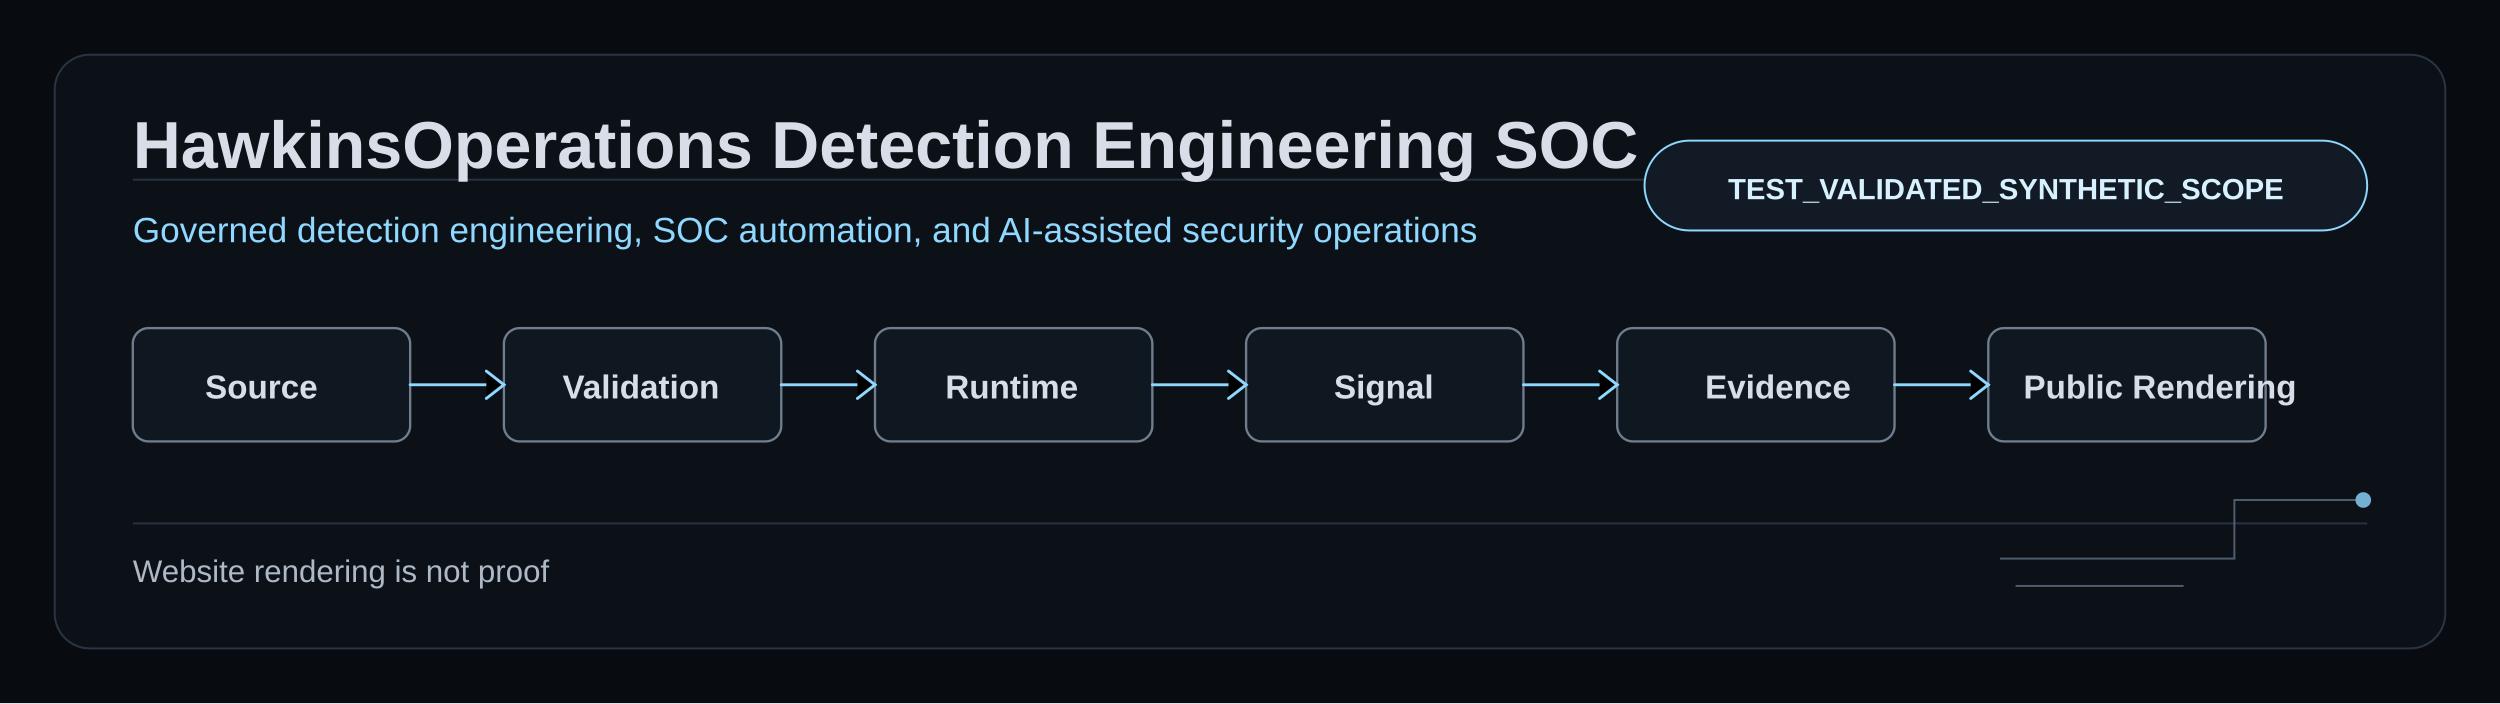
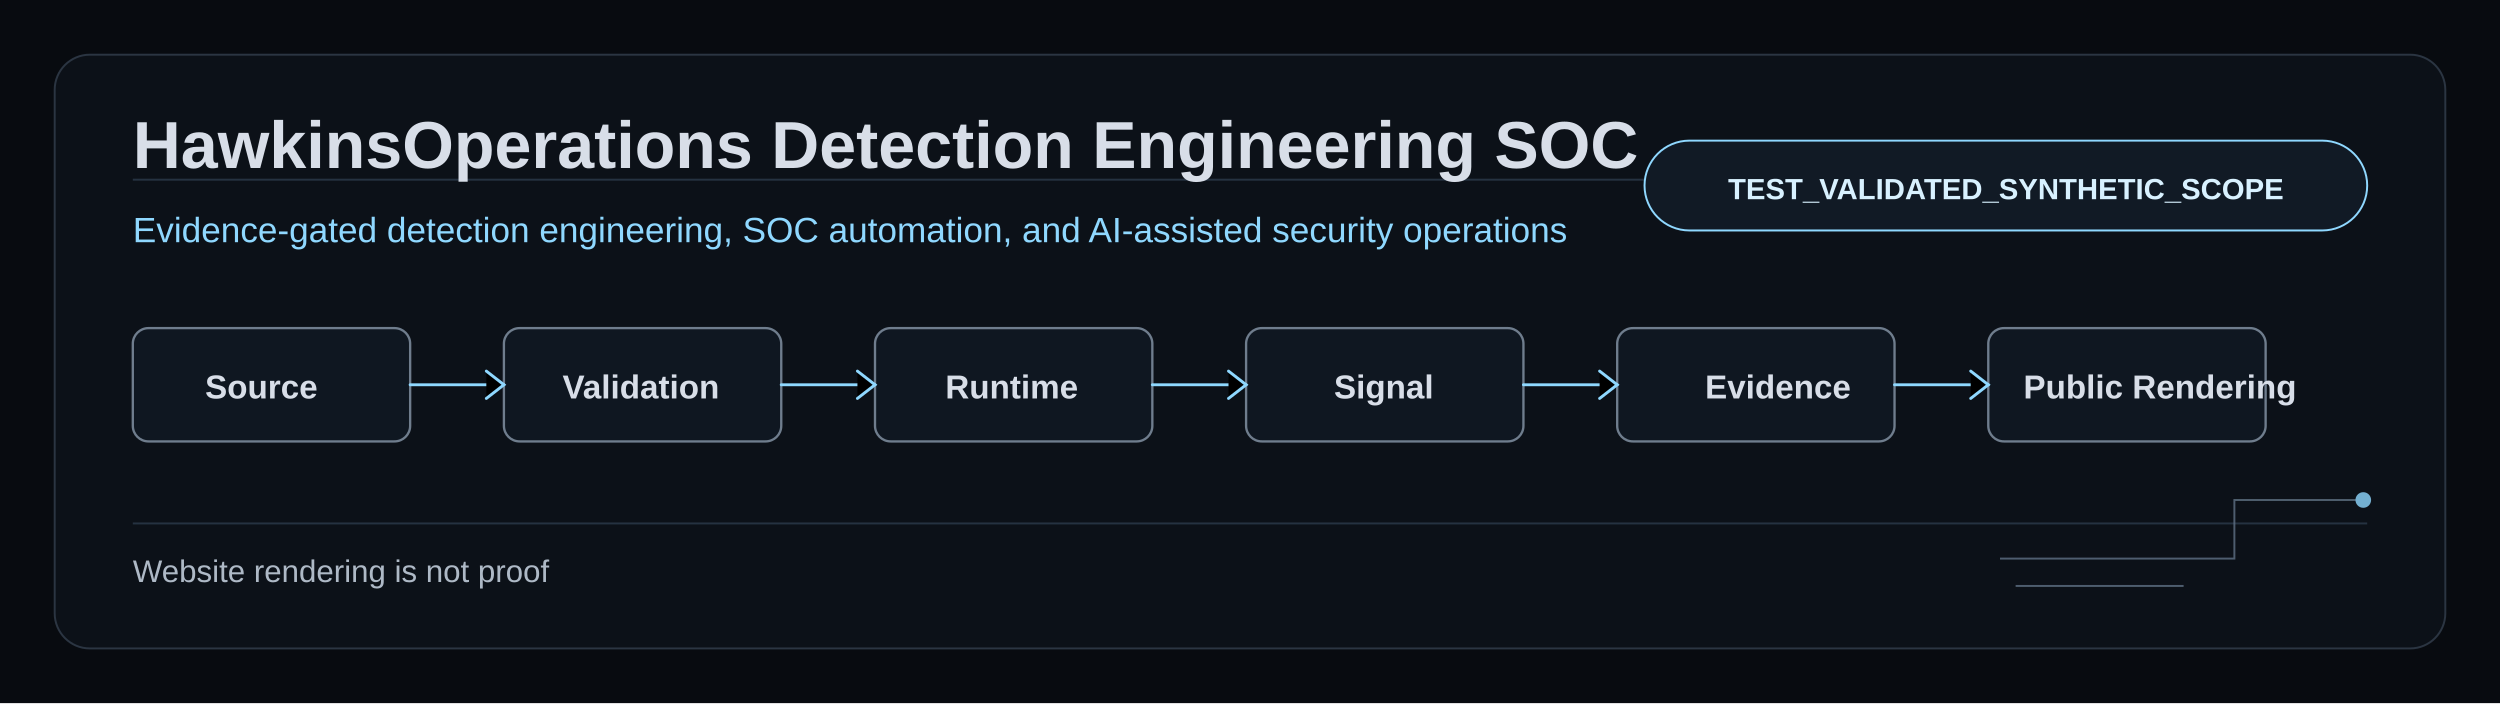
<svg xmlns="http://www.w3.org/2000/svg" width="1280" height="360" viewBox="0 0 1280 360" role="img" aria-labelledby="title desc">
  <rect width="1280" height="360" fill="#080b10" />
  <rect x="28" y="28" width="1224" height="304" rx="18" fill="#0c1118" stroke="#2b3542" />
  <path d="M68 92 H1212" stroke="#253241" stroke-width="1" />
  <path d="M68 268 H1212" stroke="#253241" stroke-width="1" />
  <text x="68" y="86" fill="#d8dee8" font-family="Segoe UI, Arial, sans-serif" font-size="34" font-weight="700">HawkinsOperations Detection Engineering SOC</text>
-   <text x="68" y="124" fill="#8fd8ff" font-family="Segoe UI, Arial, sans-serif" font-size="18">Governed detection engineering, SOC automation, and AI-assisted security operations</text>
+   <text x="68" y="124" fill="#8fd8ff" font-family="Segoe UI, Arial, sans-serif" font-size="18">Evidence-gated detection engineering, SOC automation, and AI-assisted security operations</text>
  <text x="68" y="298" fill="#aeb9c6" font-family="Segoe UI, Arial, sans-serif" font-size="16">Website rendering is not proof</text>
  <g transform="translate(68 168)">
    <g fill="#0f1721" stroke="#6f7d8d" stroke-width="1.2">
      <rect x="0" y="0" width="142" height="58" rx="8" />
      <rect x="190" y="0" width="142" height="58" rx="8" />
      <rect x="380" y="0" width="142" height="58" rx="8" />
      <rect x="570" y="0" width="142" height="58" rx="8" />
      <rect x="760" y="0" width="142" height="58" rx="8" />
      <rect x="950" y="0" width="142" height="58" rx="8" />
    </g>
    <g stroke="#8fd8ff" stroke-width="1.5" stroke-linecap="round">
      <path d="M142 29 H190" />
      <path d="M332 29 H380" />
      <path d="M522 29 H570" />
      <path d="M712 29 H760" />
      <path d="M902 29 H950" />
      <path d="M181 22 L190 29 L181 36" />
      <path d="M371 22 L380 29 L371 36" />
      <path d="M561 22 L570 29 L561 36" />
      <path d="M751 22 L760 29 L751 36" />
      <path d="M941 22 L950 29 L941 36" />
    </g>
    <g fill="#d8dee8" font-family="Segoe UI, Arial, sans-serif" font-size="17" font-weight="600">
      <text x="37" y="36">Source</text>
      <text x="220" y="36">Validation</text>
      <text x="416" y="36">Runtime</text>
      <text x="615" y="36">Signal</text>
      <text x="805" y="36">Evidence</text>
      <text x="968" y="36">Public Rendering</text>
    </g>
  </g>
  <g transform="translate(842 72)">
    <rect x="0" y="0" width="370" height="46" rx="23" fill="#111a25" stroke="#8fd8ff" />
    <text x="185" y="30" text-anchor="middle" fill="#d8f1ff" font-family="Segoe UI, Arial, sans-serif" font-size="15" font-weight="700">TEST_VALIDATED_SYNTHETIC_SCOPE</text>
  </g>
  <g stroke="#5f7184" stroke-width="1" fill="none" opacity="0.8">
    <path d="M1024 286 h120 v-30 h66" />
    <path d="M1032 300 h86" />
    <circle cx="1210" cy="256" r="4" fill="#8fd8ff" stroke="none" />
  </g>
</svg>
